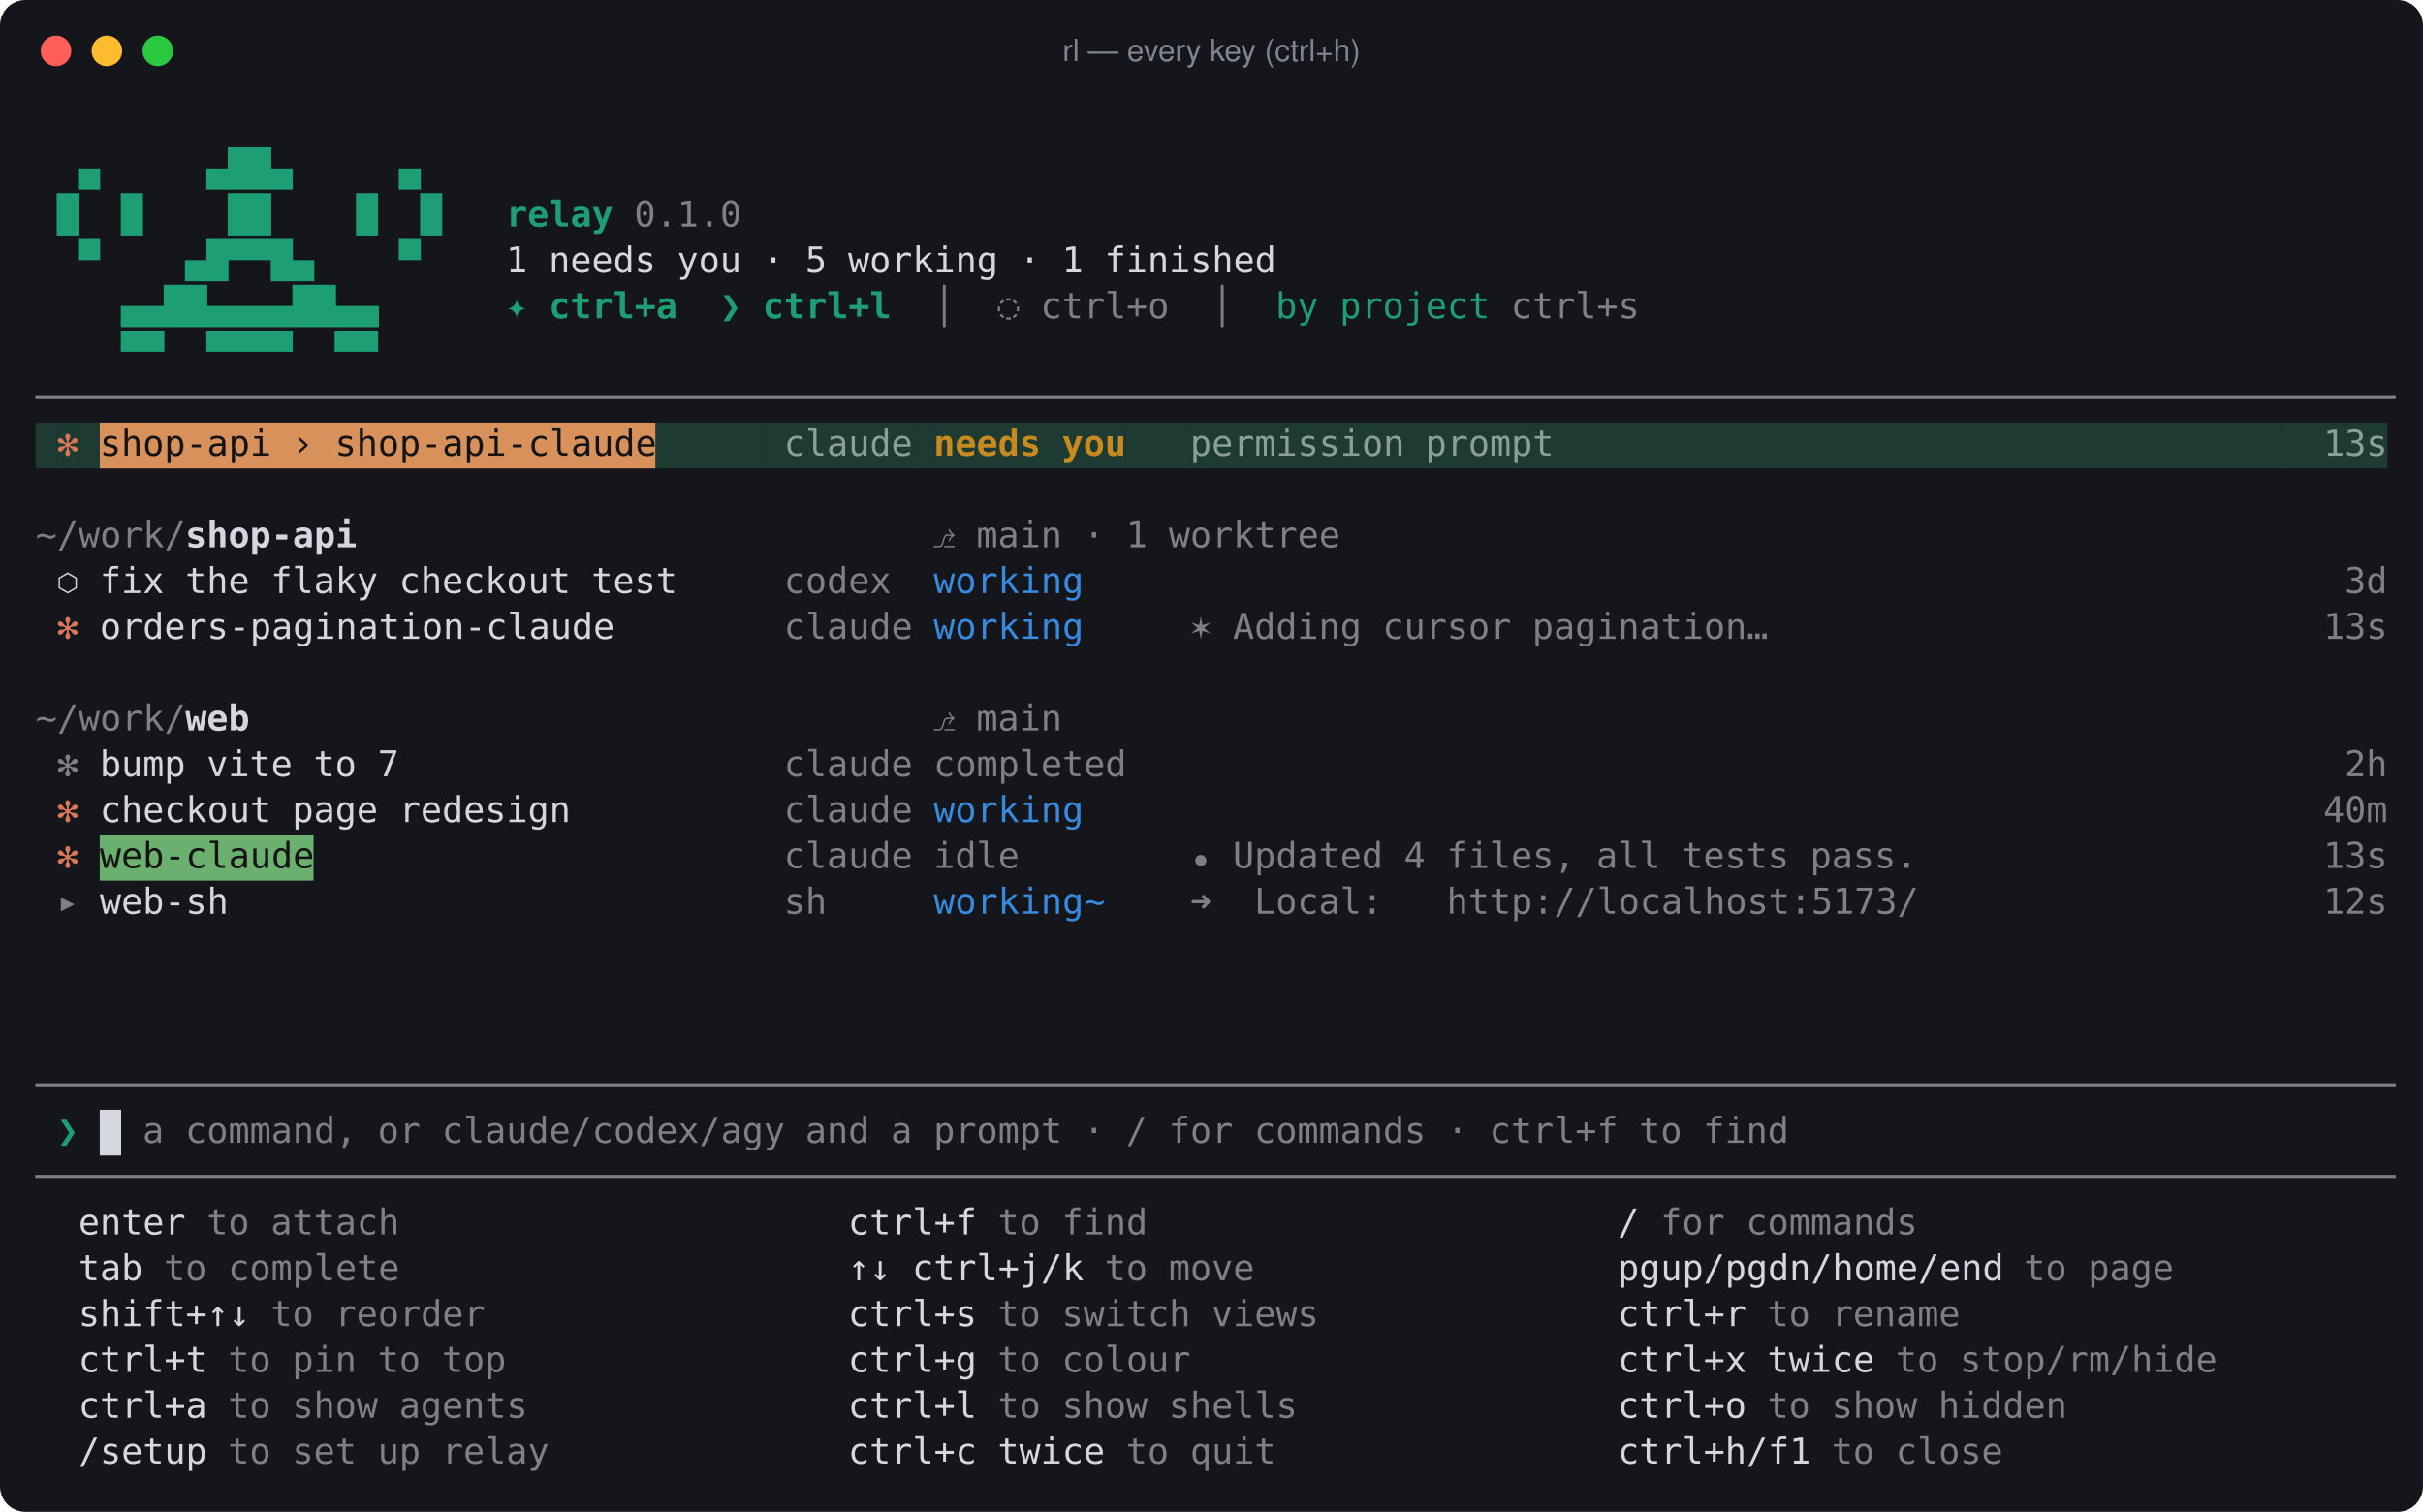
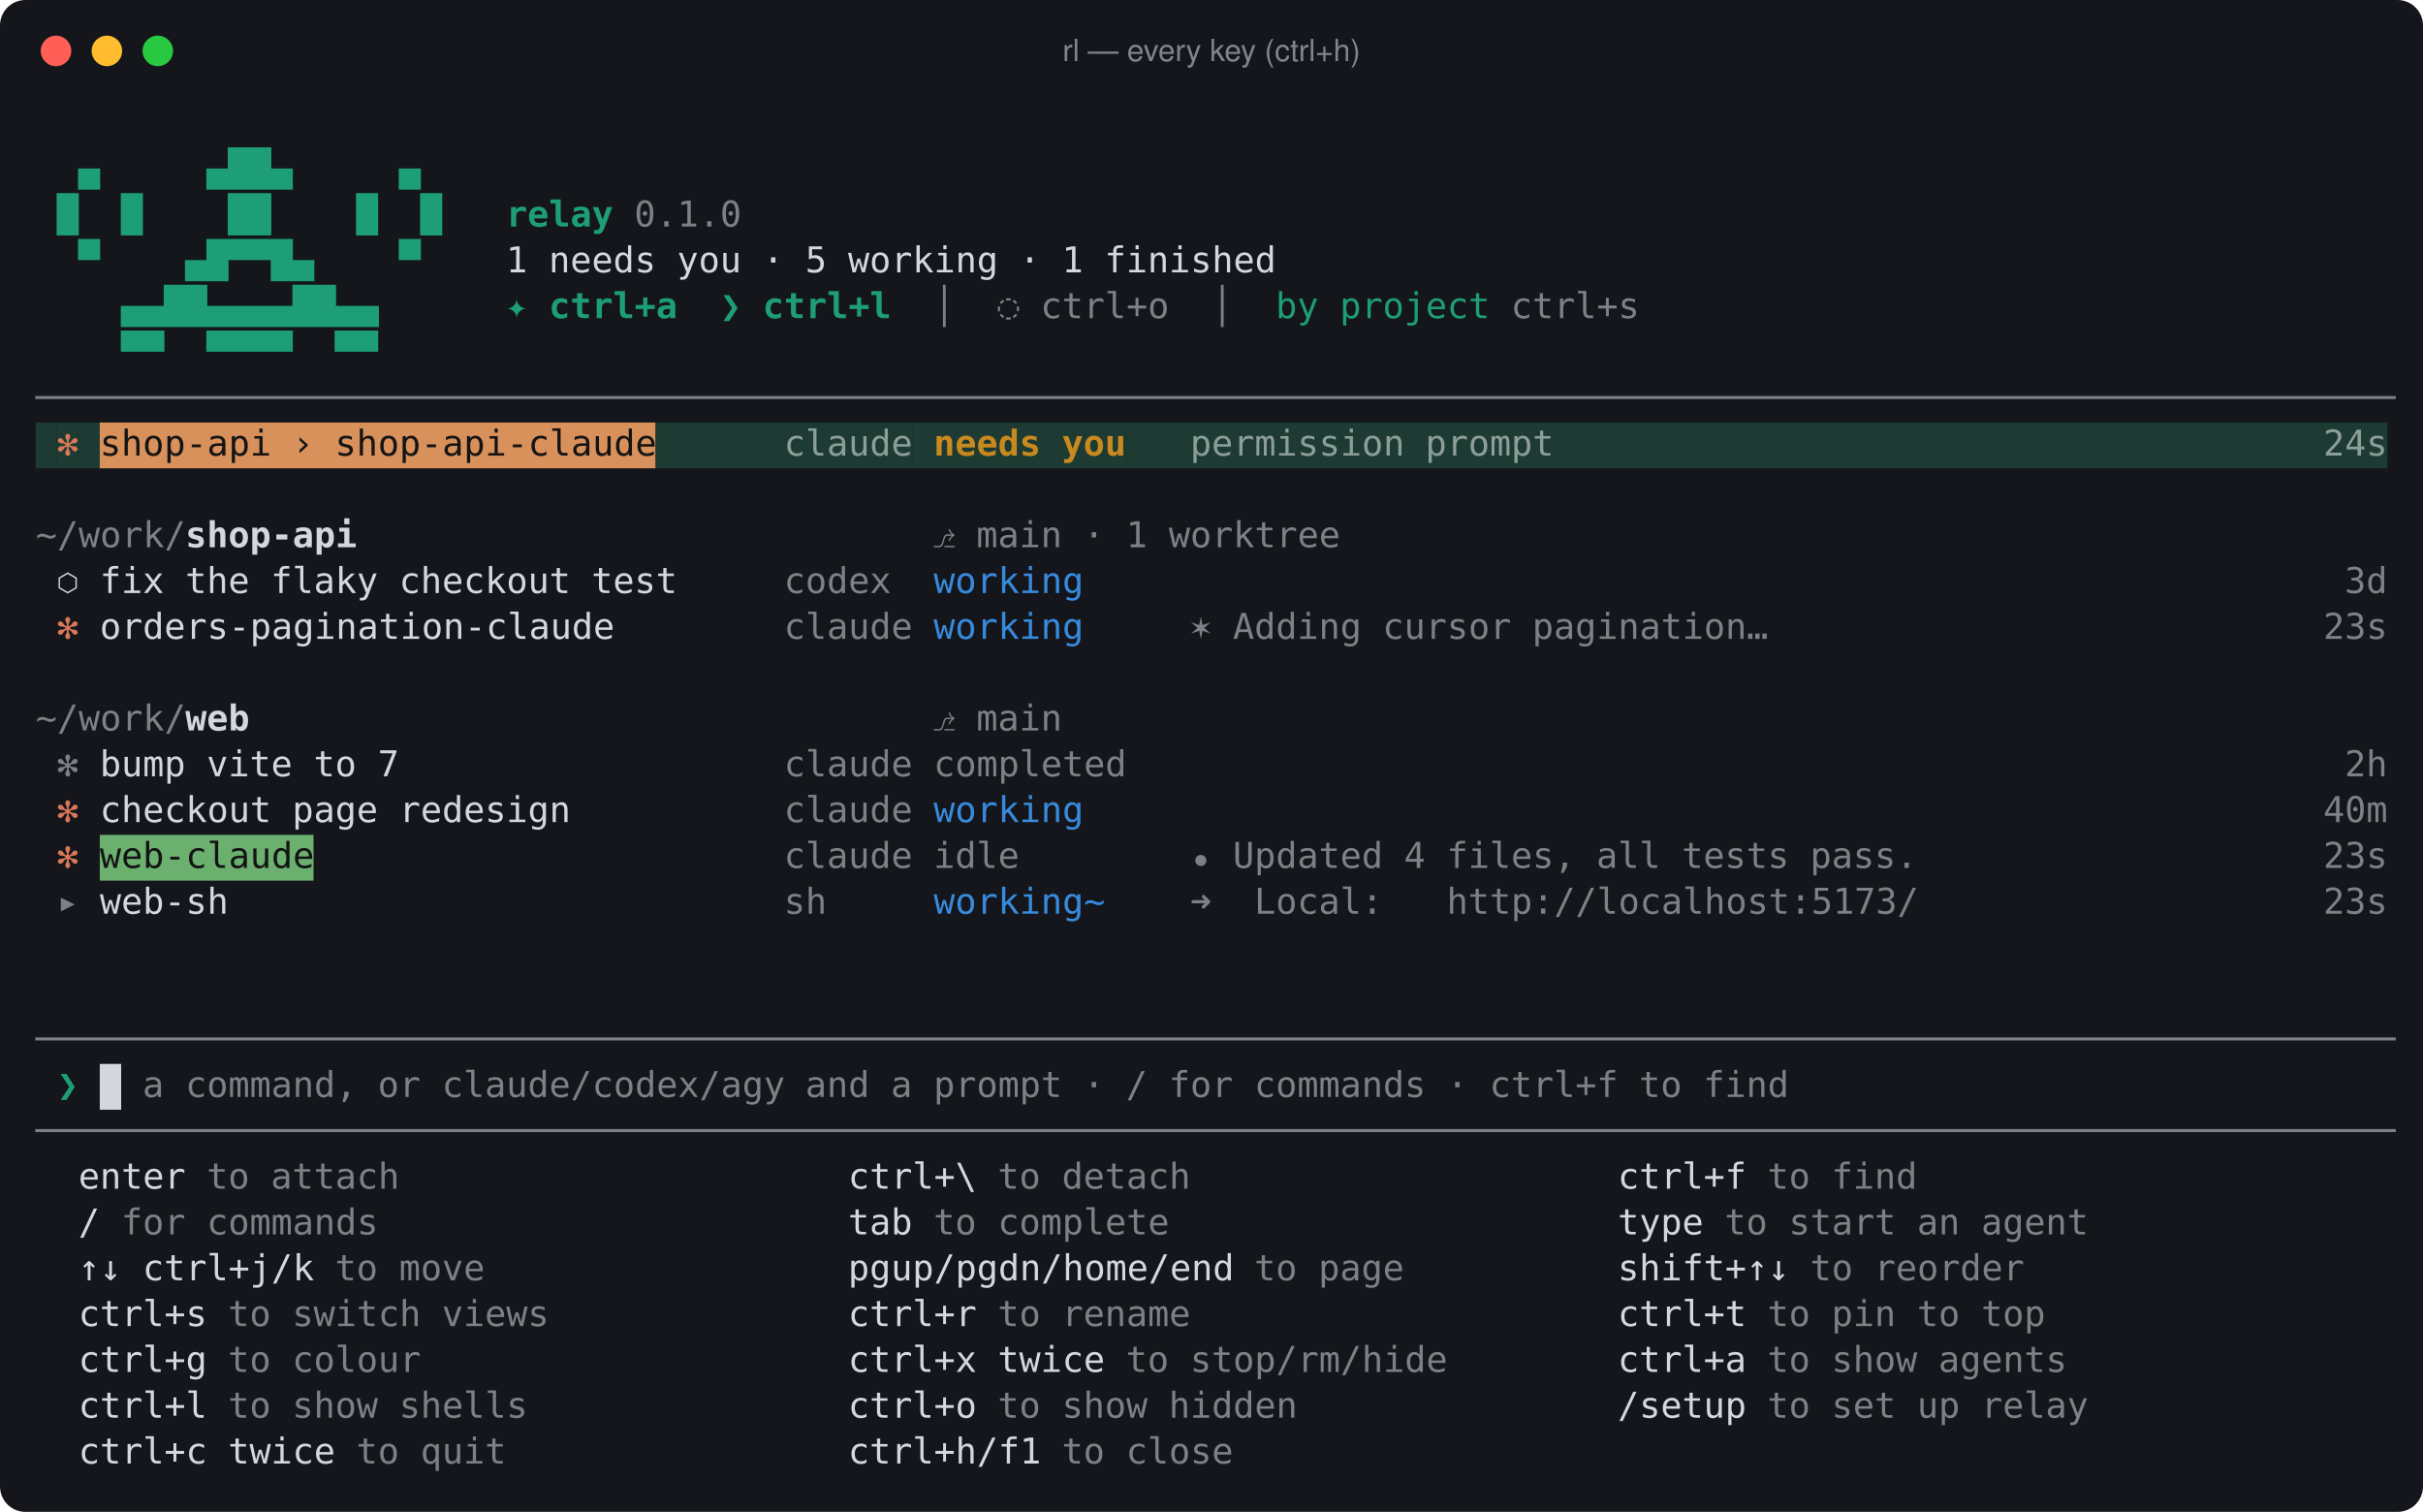
<svg xmlns="http://www.w3.org/2000/svg" width="952" height="594" viewBox="0 0 952 594" role="img" aria-label="rl — every key (ctrl+h)">
  <rect width="100%" height="100%" rx="10" fill="#14161b" />
  <circle cx="22" cy="20" r="6" fill="#ff5f57" />
  <circle cx="42" cy="20" r="6" fill="#febc2e" />
  <circle cx="62" cy="20" r="6" fill="#28c840" />
  <text x="476" y="24" fill="#7f8590" font-family="-apple-system, Segoe UI, Helvetica, Arial, sans-serif" font-size="12" text-anchor="middle">rl — every key (ctrl+h)</text>
  <g font-family="ui-monospace, SFMono-Regular, Menlo, Consolas, 'DejaVu Sans Mono', monospace" font-size="14" fill="#d4d7dd" xml:space="preserve">
    <rect x="14.0" y="166" width="8.4" height="18" fill="#1d3a33" />
    <rect x="22.4" y="166" width="8.4" height="18" fill="#1d3a33" />
    <rect x="30.8" y="166" width="8.4" height="18" fill="#1d3a33" />
    <rect x="39.2" y="166" width="218.4" height="18" fill="#d9915b" />
    <rect x="257.6" y="166" width="42.0" height="18" fill="#1d3a33" />
    <rect x="299.6" y="166" width="58.8" height="18" fill="#1d3a33" />
    <rect x="358.4" y="166" width="8.4" height="18" fill="#1d3a33" />
    <rect x="366.8" y="166" width="75.6" height="18" fill="#1d3a33" />
    <rect x="442.4" y="166" width="25.2" height="18" fill="#1d3a33" />
    <rect x="467.6" y="166" width="428.4" height="18" fill="#1d3a33" />
    <rect x="896.0" y="166" width="8.4" height="18" fill="#1d3a33" />
    <rect x="904.4" y="166" width="33.6" height="18" fill="#1d3a33" />
    <rect x="39.2" y="328" width="84.0" height="18" fill="#6bb06e" />
-     <rect x="39.2" y="436" width="8.4" height="18" fill="#d4d7dd" />
+     <rect x="39.2" y="418" width="8.4" height="18" fill="#d4d7dd" />
    <text x="30.8" y="71" fill="#1d9e75">▄</text>
    <text x="81.2 89.6 98.0 106.4" y="71" fill="#1d9e75">▄██▄</text>
    <text x="156.8" y="71" fill="#1d9e75">▄</text>
    <text x="22.4" y="89" fill="#1d9e75">█</text>
    <text x="47.6" y="89" fill="#1d9e75">█</text>
    <text x="89.6 98.0" y="89" fill="#1d9e75">██</text>
    <text x="140.0" y="89" fill="#1d9e75">█</text>
    <text x="165.2" y="89" fill="#1d9e75">█</text>
    <text x="198.8 207.2 215.6 224.0 232.4" y="89" fill="#1d9e75" font-weight="bold">relay</text>
    <text x="249.2 257.6 266.0 274.4 282.8" y="89" opacity="0.55">0.1.0</text>
    <text x="30.8" y="107" fill="#1d9e75">▀</text>
    <text x="72.8 81.2 89.6 98.0 106.4 114.8" y="107" fill="#1d9e75">▄█▀▀█▄</text>
    <text x="156.8" y="107" fill="#1d9e75">▀</text>
    <text x="198.8" y="107">1</text>
    <text x="215.6 224.0 232.4 240.8 249.2" y="107">needs</text>
    <text x="266.0 274.4 282.8" y="107">you</text>
    <text x="299.6" y="107">·</text>
    <text x="316.4" y="107">5</text>
    <text x="333.2 341.6 350.0 358.4 366.8 375.2 383.6" y="107">working</text>
    <text x="400.4" y="107">·</text>
    <text x="417.2" y="107">1</text>
    <text x="434.0 442.4 450.8 459.2 467.6 476.0 484.4 492.8" y="107">finished</text>
    <text x="47.6 56.0 64.4 72.8 81.2 89.6 98.0 106.4 114.8 123.2 131.6 140.0" y="125" fill="#1d9e75">▄▄██▄▄▄▄██▄▄</text>
    <text x="198.8" y="125" fill="#1d9e75" font-weight="bold">✦</text>
    <text x="215.6 224.0 232.4 240.8 249.2 257.6" y="125" fill="#1d9e75" font-weight="bold">ctrl+a</text>
    <text x="282.8" y="125" fill="#1d9e75" font-weight="bold">❯</text>
    <text x="299.6 308.0 316.4 324.8 333.2 341.6" y="125" fill="#1d9e75" font-weight="bold">ctrl+l</text>
    <text x="366.8" y="125" opacity="0.55">│</text>
    <text x="392.0" y="125" opacity="0.55">◌</text>
    <text x="408.8 417.2 425.6 434.0 442.4 450.8" y="125" opacity="0.55">ctrl+o</text>
    <text x="476.0" y="125" opacity="0.55">│</text>
    <text x="501.2 509.6" y="125" fill="#1d9e75">by</text>
    <text x="526.4 534.8 543.2 551.6 560.0 568.4 576.8" y="125" fill="#1d9e75">project</text>
    <text x="593.6 602.0 610.4 618.8 627.2 635.6" y="125" opacity="0.55">ctrl+s</text>
    <text x="47.6 56.0" y="143" fill="#1d9e75">▀▀</text>
    <text x="81.2 89.6 98.0 106.4" y="143" fill="#1d9e75">▀▀▀▀</text>
    <text x="131.6 140.0" y="143" fill="#1d9e75">▀▀</text>
    <text x="14.0 22.4 30.8 39.2 47.6 56.0 64.4 72.8 81.2 89.6 98.0 106.4 114.8 123.2 131.6 140.0 148.4 156.8 165.2 173.6 182.0 190.4 198.8 207.2 215.6 224.0 232.4 240.8 249.2 257.6 266.0 274.4 282.8 291.2 299.6 308.0 316.4 324.8 333.2 341.6 350.0 358.4 366.8 375.2 383.6 392.0 400.4 408.8 417.2 425.6 434.0 442.4 450.8 459.2 467.6 476.0 484.4 492.8 501.2 509.6 518.0 526.4 534.8 543.2 551.6 560.0 568.4 576.8 585.2 593.6 602.0 610.4 618.8 627.2 635.6 644.0 652.4 660.8 669.2 677.6 686.0 694.4 702.8 711.2 719.6 728.0 736.4 744.8 753.2 761.6 770.0 778.4 786.8 795.2 803.6 812.0 820.4 828.8 837.2 845.6 854.0 862.4 870.8 879.2 887.6 896.0 904.4 912.8 921.2 929.6" y="161" opacity="0.55">──────────────────────────────────────────────────────────────────────────────────────────────────────────────</text>
    <text x="22.4" y="179" fill="#d97757">✻</text>
    <text x="39.2 47.6 56.0 64.4 72.8 81.2 89.6 98.0" y="179" fill="#141414">shop-api</text>
    <text x="114.8" y="179" fill="#141414">›</text>
    <text x="131.6 140.0 148.4 156.8 165.2 173.6 182.0 190.4 198.8 207.2 215.6 224.0 232.4 240.8 249.2" y="179" fill="#141414">shop-api-claude</text>
    <text x="308.0 316.4 324.8 333.2 341.6 350.0" y="179" fill="#e8f0ed" opacity="0.55">claude</text>
    <text x="366.8 375.2 383.6 392.0 400.4" y="179" fill="#c88a1e" font-weight="bold">needs</text>
    <text x="417.2 425.6 434.0" y="179" fill="#c88a1e" font-weight="bold">you</text>
    <text x="467.6 476.0 484.4 492.8 501.2 509.6 518.0 526.4 534.8 543.2" y="179" fill="#e8f0ed" opacity="0.55">permission</text>
    <text x="560.0 568.4 576.8 585.2 593.6 602.0" y="179" fill="#e8f0ed" opacity="0.55">prompt</text>
-     <text x="912.8 921.2 929.6" y="179" fill="#e8f0ed" opacity="0.55">13s</text>
+     <text x="912.8 921.2 929.6" y="179" fill="#e8f0ed" opacity="0.55">24s</text>
    <text x="14.0 22.4 30.8 39.2 47.6 56.0 64.4" y="215" opacity="0.55">~/work/</text>
    <text x="72.8 81.2 89.6 98.0 106.4 114.8 123.2 131.6" y="215" font-weight="bold">shop-api</text>
    <text x="366.8" y="215" opacity="0.55">⎇</text>
    <text x="383.6 392.0 400.4 408.8" y="215" opacity="0.55">main</text>
    <text x="425.6" y="215" opacity="0.55">·</text>
    <text x="442.4" y="215" opacity="0.55">1</text>
    <text x="459.2 467.6 476.0 484.4 492.8 501.2 509.6 518.0" y="215" opacity="0.55">worktree</text>
    <text x="22.4" y="233">⬡</text>
    <text x="39.2 47.6 56.0" y="233">fix</text>
    <text x="72.8 81.2 89.6" y="233">the</text>
    <text x="106.4 114.8 123.2 131.6 140.0" y="233">flaky</text>
    <text x="156.8 165.2 173.6 182.0 190.4 198.8 207.2 215.6" y="233">checkout</text>
    <text x="232.4 240.8 249.2 257.6" y="233">test</text>
    <text x="308.0 316.4 324.8 333.2 341.6" y="233" opacity="0.55">codex</text>
    <text x="366.8 375.2 383.6 392.0 400.4 408.8 417.2" y="233" fill="#378add">working</text>
    <text x="921.2 929.6" y="233" opacity="0.55">3d</text>
    <text x="22.4" y="251" fill="#d97757">✻</text>
    <text x="39.2 47.6 56.0 64.4 72.8 81.2 89.6 98.0 106.4 114.8 123.2 131.6 140.0 148.4 156.8 165.2 173.6 182.0 190.4 198.8 207.2 215.6 224.0 232.4" y="251">orders-pagination-claude</text>
    <text x="308.0 316.4 324.8 333.2 341.6 350.0" y="251" opacity="0.55">claude</text>
    <text x="366.8 375.2 383.6 392.0 400.4 408.8 417.2" y="251" fill="#378add">working</text>
    <text x="467.6" y="251" opacity="0.55">✶</text>
    <text x="484.4 492.8 501.2 509.6 518.0 526.4" y="251" opacity="0.55">Adding</text>
    <text x="543.2 551.6 560.0 568.4 576.8 585.2" y="251" opacity="0.55">cursor</text>
    <text x="602.0 610.4 618.8 627.2 635.6 644.0 652.4 660.8 669.2 677.6 686.0" y="251" opacity="0.55">pagination…</text>
-     <text x="912.8 921.2 929.6" y="251" opacity="0.55">13s</text>
+     <text x="912.8 921.2 929.6" y="251" opacity="0.55">23s</text>
    <text x="14.0 22.4 30.8 39.2 47.6 56.0 64.4" y="287" opacity="0.55">~/work/</text>
    <text x="72.8 81.2 89.6" y="287" font-weight="bold">web</text>
    <text x="366.8" y="287" opacity="0.55">⎇</text>
    <text x="383.6 392.0 400.4 408.8" y="287" opacity="0.55">main</text>
    <text x="22.4" y="305" opacity="0.55">✻</text>
    <text x="39.2 47.6 56.0 64.4" y="305">bump</text>
    <text x="81.2 89.6 98.0 106.4" y="305">vite</text>
    <text x="123.2 131.6" y="305">to</text>
    <text x="148.4" y="305">7</text>
    <text x="308.0 316.4 324.8 333.2 341.6 350.0" y="305" opacity="0.55">claude</text>
    <text x="366.8 375.2 383.6 392.0 400.4 408.8 417.2 425.6 434.0" y="305" opacity="0.55">completed</text>
    <text x="921.2 929.6" y="305" opacity="0.55">2h</text>
    <text x="22.4" y="323" fill="#d97757">✻</text>
    <text x="39.2 47.6 56.0 64.4 72.8 81.2 89.6 98.0" y="323">checkout</text>
    <text x="114.8 123.2 131.6 140.0" y="323">page</text>
    <text x="156.8 165.2 173.6 182.0 190.4 198.8 207.2 215.6" y="323">redesign</text>
    <text x="308.0 316.4 324.8 333.2 341.6 350.0" y="323" opacity="0.55">claude</text>
    <text x="366.8 375.2 383.6 392.0 400.4 408.8 417.2" y="323" fill="#378add">working</text>
    <text x="912.8 921.2 929.6" y="323" opacity="0.55">40m</text>
    <text x="22.4" y="341" fill="#d97757">✻</text>
    <text x="39.2 47.6 56.0 64.4 72.8 81.2 89.6 98.0 106.4 114.8" y="341" fill="#141414">web-claude</text>
    <text x="308.0 316.4 324.8 333.2 341.6 350.0" y="341" opacity="0.55">claude</text>
    <text x="366.8 375.2 383.6 392.0" y="341" opacity="0.55">idle</text>
    <text x="467.6" y="341" opacity="0.55">⏺</text>
    <text x="484.4 492.8 501.2 509.6 518.0 526.4 534.8" y="341" opacity="0.55">Updated</text>
    <text x="551.6" y="341" opacity="0.55">4</text>
    <text x="568.4 576.8 585.2 593.6 602.0 610.4" y="341" opacity="0.55">files,</text>
    <text x="627.2 635.6 644.0" y="341" opacity="0.55">all</text>
    <text x="660.8 669.2 677.6 686.0 694.4" y="341" opacity="0.55">tests</text>
    <text x="711.2 719.6 728.0 736.4 744.8" y="341" opacity="0.55">pass.</text>
-     <text x="912.8 921.2 929.6" y="341" opacity="0.55">13s</text>
+     <text x="912.8 921.2 929.6" y="341" opacity="0.55">23s</text>
    <text x="22.4" y="359" opacity="0.55">▸</text>
    <text x="39.2 47.6 56.0 64.4 72.8 81.2" y="359">web-sh</text>
    <text x="308.0 316.4" y="359" opacity="0.55">sh</text>
    <text x="366.8 375.2 383.6 392.0 400.4 408.8 417.2 425.6" y="359" fill="#378add">working~</text>
    <text x="467.6" y="359" opacity="0.55">➜</text>
    <text x="492.8 501.2 509.6 518.0 526.4 534.8" y="359" opacity="0.55">Local:</text>
    <text x="568.4 576.8 585.2 593.6 602.0 610.4 618.8 627.2 635.6 644.0 652.4 660.8 669.2 677.6 686.0 694.4 702.8 711.2 719.6 728.0 736.4 744.8" y="359" opacity="0.55">http://localhost:5173/</text>
-     <text x="912.8 921.2 929.6" y="359" opacity="0.55">12s</text>
-     <text x="14.0 22.4 30.8 39.2 47.6 56.0 64.4 72.8 81.2 89.6 98.0 106.4 114.8 123.2 131.6 140.0 148.4 156.8 165.2 173.6 182.0 190.4 198.8 207.2 215.6 224.0 232.4 240.8 249.2 257.6 266.0 274.4 282.8 291.2 299.6 308.0 316.4 324.8 333.2 341.6 350.0 358.4 366.8 375.2 383.6 392.0 400.4 408.8 417.2 425.6 434.0 442.4 450.8 459.2 467.6 476.0 484.4 492.8 501.2 509.6 518.0 526.4 534.8 543.2 551.6 560.0 568.4 576.8 585.2 593.6 602.0 610.4 618.8 627.2 635.6 644.0 652.4 660.8 669.2 677.6 686.0 694.4 702.8 711.2 719.6 728.0 736.4 744.8 753.2 761.6 770.0 778.4 786.8 795.2 803.6 812.0 820.4 828.8 837.2 845.6 854.0 862.4 870.8 879.2 887.6 896.0 904.4 912.8 921.2 929.6" y="431" opacity="0.55">──────────────────────────────────────────────────────────────────────────────────────────────────────────────</text>
-     <text x="22.4" y="449" fill="#1d9e75">❯</text>
-     <text x="56.0" y="449" opacity="0.55">a</text>
-     <text x="72.8 81.2 89.6 98.0 106.4 114.8 123.2 131.6" y="449" opacity="0.55">command,</text>
-     <text x="148.4 156.8" y="449" opacity="0.55">or</text>
-     <text x="173.6 182.0 190.4 198.8 207.2 215.6 224.0 232.4 240.8 249.2 257.6 266.0 274.4 282.8 291.2 299.6" y="449" opacity="0.55">claude/codex/agy</text>
-     <text x="316.4 324.8 333.2" y="449" opacity="0.55">and</text>
-     <text x="350.0" y="449" opacity="0.55">a</text>
-     <text x="366.8 375.2 383.6 392.0 400.4 408.8" y="449" opacity="0.55">prompt</text>
-     <text x="425.6" y="449" opacity="0.55">·</text>
-     <text x="442.4" y="449" opacity="0.55">/</text>
-     <text x="459.2 467.6 476.0" y="449" opacity="0.55">for</text>
-     <text x="492.8 501.2 509.6 518.0 526.4 534.8 543.2 551.6" y="449" opacity="0.55">commands</text>
-     <text x="568.4" y="449" opacity="0.55">·</text>
-     <text x="585.2 593.6 602.0 610.4 618.8 627.2" y="449" opacity="0.55">ctrl+f</text>
-     <text x="644.0 652.4" y="449" opacity="0.55">to</text>
-     <text x="669.2 677.6 686.0 694.4" y="449" opacity="0.55">find</text>
-     <text x="14.0 22.4 30.8 39.2 47.6 56.0 64.4 72.8 81.2 89.6 98.0 106.4 114.8 123.2 131.6 140.0 148.4 156.8 165.2 173.6 182.0 190.4 198.8 207.2 215.6 224.0 232.4 240.8 249.2 257.6 266.0 274.4 282.8 291.2 299.6 308.0 316.4 324.8 333.2 341.6 350.0 358.4 366.8 375.2 383.6 392.0 400.4 408.8 417.2 425.6 434.0 442.4 450.8 459.2 467.6 476.0 484.4 492.8 501.2 509.6 518.0 526.4 534.8 543.2 551.6 560.0 568.4 576.8 585.2 593.6 602.0 610.4 618.8 627.2 635.6 644.0 652.4 660.8 669.2 677.6 686.0 694.4 702.8 711.2 719.6 728.0 736.4 744.8 753.2 761.6 770.0 778.4 786.8 795.2 803.6 812.0 820.4 828.8 837.2 845.6 854.0 862.4 870.8 879.2 887.6 896.0 904.4 912.8 921.2 929.6" y="467" opacity="0.55">──────────────────────────────────────────────────────────────────────────────────────────────────────────────</text>
-     <text x="30.8 39.2 47.6 56.0 64.4" y="485">enter</text>
-     <text x="81.2 89.6" y="485" opacity="0.55">to</text>
-     <text x="106.4 114.8 123.2 131.6 140.0 148.4" y="485" opacity="0.55">attach</text>
-     <text x="333.2 341.6 350.0 358.4 366.8 375.2" y="485">ctrl+f</text>
-     <text x="392.0 400.4" y="485" opacity="0.55">to</text>
-     <text x="417.2 425.6 434.0 442.4" y="485" opacity="0.55">find</text>
-     <text x="635.6" y="485">/</text>
-     <text x="652.4 660.8 669.2" y="485" opacity="0.55">for</text>
-     <text x="686.0 694.4 702.8 711.2 719.6 728.0 736.4 744.8" y="485" opacity="0.55">commands</text>
-     <text x="30.8 39.2 47.6" y="503">tab</text>
-     <text x="64.4 72.8" y="503" opacity="0.55">to</text>
-     <text x="89.6 98.0 106.4 114.8 123.2 131.6 140.0 148.4" y="503" opacity="0.55">complete</text>
-     <text x="333.2 341.6" y="503">↑↓</text>
-     <text x="358.4 366.8 375.2 383.6 392.0 400.4 408.8 417.2" y="503">ctrl+j/k</text>
-     <text x="434.0 442.4" y="503" opacity="0.55">to</text>
-     <text x="459.2 467.6 476.0 484.4" y="503" opacity="0.55">move</text>
-     <text x="635.6 644.0 652.4 660.8 669.2 677.6 686.0 694.4 702.8 711.2 719.6 728.0 736.4 744.8 753.2 761.6 770.0 778.4" y="503">pgup/pgdn/home/end</text>
-     <text x="795.2 803.6" y="503" opacity="0.55">to</text>
-     <text x="820.4 828.8 837.2 845.6" y="503" opacity="0.55">page</text>
-     <text x="30.8 39.2 47.6 56.0 64.4 72.8 81.2 89.6" y="521">shift+↑↓</text>
-     <text x="106.4 114.8" y="521" opacity="0.55">to</text>
-     <text x="131.6 140.0 148.4 156.8 165.2 173.6 182.0" y="521" opacity="0.55">reorder</text>
-     <text x="333.2 341.6 350.0 358.4 366.8 375.2" y="521">ctrl+s</text>
+     <text x="912.8 921.2 929.6" y="359" opacity="0.55">23s</text>
+     <text x="14.0 22.4 30.8 39.2 47.6 56.0 64.4 72.8 81.2 89.6 98.0 106.4 114.8 123.2 131.6 140.0 148.4 156.8 165.2 173.6 182.0 190.4 198.8 207.2 215.6 224.0 232.4 240.8 249.2 257.6 266.0 274.4 282.8 291.2 299.6 308.0 316.4 324.8 333.2 341.6 350.0 358.4 366.8 375.2 383.6 392.0 400.4 408.8 417.2 425.6 434.0 442.4 450.8 459.2 467.6 476.0 484.4 492.8 501.2 509.6 518.0 526.4 534.8 543.2 551.6 560.0 568.4 576.8 585.2 593.6 602.0 610.4 618.8 627.2 635.6 644.0 652.4 660.8 669.2 677.6 686.0 694.4 702.8 711.2 719.6 728.0 736.4 744.8 753.2 761.6 770.0 778.4 786.8 795.2 803.6 812.0 820.4 828.8 837.2 845.6 854.0 862.4 870.8 879.2 887.6 896.0 904.4 912.8 921.2 929.6" y="413" opacity="0.55">──────────────────────────────────────────────────────────────────────────────────────────────────────────────</text>
+     <text x="22.4" y="431" fill="#1d9e75">❯</text>
+     <text x="56.0" y="431" opacity="0.55">a</text>
+     <text x="72.8 81.2 89.6 98.0 106.4 114.8 123.2 131.6" y="431" opacity="0.55">command,</text>
+     <text x="148.4 156.8" y="431" opacity="0.55">or</text>
+     <text x="173.6 182.0 190.4 198.8 207.2 215.6 224.0 232.4 240.8 249.2 257.6 266.0 274.4 282.8 291.2 299.6" y="431" opacity="0.55">claude/codex/agy</text>
+     <text x="316.4 324.8 333.2" y="431" opacity="0.55">and</text>
+     <text x="350.0" y="431" opacity="0.55">a</text>
+     <text x="366.8 375.2 383.6 392.0 400.4 408.8" y="431" opacity="0.55">prompt</text>
+     <text x="425.6" y="431" opacity="0.55">·</text>
+     <text x="442.4" y="431" opacity="0.55">/</text>
+     <text x="459.2 467.6 476.0" y="431" opacity="0.55">for</text>
+     <text x="492.8 501.2 509.6 518.0 526.4 534.8 543.2 551.6" y="431" opacity="0.55">commands</text>
+     <text x="568.4" y="431" opacity="0.55">·</text>
+     <text x="585.2 593.6 602.0 610.4 618.8 627.2" y="431" opacity="0.55">ctrl+f</text>
+     <text x="644.0 652.4" y="431" opacity="0.55">to</text>
+     <text x="669.2 677.6 686.0 694.4" y="431" opacity="0.55">find</text>
+     <text x="14.0 22.4 30.8 39.2 47.6 56.0 64.4 72.8 81.2 89.6 98.0 106.4 114.8 123.2 131.6 140.0 148.4 156.8 165.2 173.6 182.0 190.4 198.8 207.2 215.6 224.0 232.4 240.8 249.2 257.6 266.0 274.4 282.8 291.2 299.6 308.0 316.4 324.8 333.2 341.6 350.0 358.4 366.8 375.2 383.6 392.0 400.4 408.8 417.2 425.6 434.0 442.4 450.8 459.2 467.6 476.0 484.4 492.8 501.2 509.6 518.0 526.4 534.8 543.2 551.6 560.0 568.4 576.8 585.2 593.6 602.0 610.4 618.8 627.2 635.6 644.0 652.4 660.8 669.2 677.6 686.0 694.4 702.8 711.2 719.6 728.0 736.4 744.8 753.2 761.6 770.0 778.4 786.8 795.2 803.6 812.0 820.4 828.8 837.2 845.6 854.0 862.4 870.8 879.2 887.6 896.0 904.4 912.8 921.2 929.6" y="449" opacity="0.55">──────────────────────────────────────────────────────────────────────────────────────────────────────────────</text>
+     <text x="30.8 39.2 47.6 56.0 64.4" y="467">enter</text>
+     <text x="81.2 89.6" y="467" opacity="0.55">to</text>
+     <text x="106.4 114.8 123.2 131.6 140.0 148.4" y="467" opacity="0.55">attach</text>
+     <text x="333.2 341.6 350.0 358.4 366.8 375.2" y="467">ctrl+\</text>
+     <text x="392.0 400.4" y="467" opacity="0.55">to</text>
+     <text x="417.2 425.6 434.0 442.4 450.8 459.2" y="467" opacity="0.55">detach</text>
+     <text x="635.6 644.0 652.4 660.8 669.2 677.6" y="467">ctrl+f</text>
+     <text x="694.4 702.8" y="467" opacity="0.55">to</text>
+     <text x="719.6 728.0 736.4 744.8" y="467" opacity="0.55">find</text>
+     <text x="30.8" y="485">/</text>
+     <text x="47.6 56.0 64.4" y="485" opacity="0.55">for</text>
+     <text x="81.2 89.6 98.0 106.4 114.8 123.2 131.6 140.0" y="485" opacity="0.55">commands</text>
+     <text x="333.2 341.6 350.0" y="485">tab</text>
+     <text x="366.8 375.2" y="485" opacity="0.55">to</text>
+     <text x="392.0 400.4 408.8 417.2 425.6 434.0 442.4 450.8" y="485" opacity="0.55">complete</text>
+     <text x="635.6 644.0 652.4 660.8" y="485">type</text>
+     <text x="677.6 686.0" y="485" opacity="0.55">to</text>
+     <text x="702.8 711.2 719.6 728.0 736.4" y="485" opacity="0.55">start</text>
+     <text x="753.2 761.6" y="485" opacity="0.55">an</text>
+     <text x="778.4 786.8 795.2 803.6 812.0" y="485" opacity="0.55">agent</text>
+     <text x="30.8 39.2" y="503">↑↓</text>
+     <text x="56.0 64.4 72.8 81.2 89.6 98.0 106.4 114.8" y="503">ctrl+j/k</text>
+     <text x="131.6 140.0" y="503" opacity="0.55">to</text>
+     <text x="156.8 165.2 173.6 182.0" y="503" opacity="0.55">move</text>
+     <text x="333.2 341.6 350.0 358.4 366.8 375.2 383.6 392.0 400.4 408.8 417.2 425.6 434.0 442.4 450.8 459.2 467.6 476.0" y="503">pgup/pgdn/home/end</text>
+     <text x="492.8 501.2" y="503" opacity="0.55">to</text>
+     <text x="518.0 526.4 534.8 543.2" y="503" opacity="0.55">page</text>
+     <text x="635.6 644.0 652.4 660.8 669.2 677.6 686.0 694.4" y="503">shift+↑↓</text>
+     <text x="711.2 719.6" y="503" opacity="0.55">to</text>
+     <text x="736.4 744.8 753.2 761.6 770.0 778.4 786.8" y="503" opacity="0.55">reorder</text>
+     <text x="30.8 39.2 47.6 56.0 64.4 72.8" y="521">ctrl+s</text>
+     <text x="89.6 98.0" y="521" opacity="0.55">to</text>
+     <text x="114.8 123.2 131.6 140.0 148.4 156.8" y="521" opacity="0.55">switch</text>
+     <text x="173.6 182.0 190.4 198.8 207.2" y="521" opacity="0.55">views</text>
+     <text x="333.2 341.6 350.0 358.4 366.8 375.2" y="521">ctrl+r</text>
    <text x="392.0 400.4" y="521" opacity="0.55">to</text>
-     <text x="417.2 425.6 434.0 442.4 450.8 459.2" y="521" opacity="0.55">switch</text>
-     <text x="476.0 484.4 492.8 501.2 509.6" y="521" opacity="0.55">views</text>
-     <text x="635.6 644.0 652.4 660.8 669.2 677.6" y="521">ctrl+r</text>
+     <text x="417.2 425.6 434.0 442.4 450.8 459.2" y="521" opacity="0.55">rename</text>
+     <text x="635.6 644.0 652.4 660.8 669.2 677.6" y="521">ctrl+t</text>
    <text x="694.4 702.8" y="521" opacity="0.55">to</text>
-     <text x="719.6 728.0 736.4 744.8 753.2 761.6" y="521" opacity="0.55">rename</text>
-     <text x="30.8 39.2 47.6 56.0 64.4 72.8" y="539">ctrl+t</text>
+     <text x="719.6 728.0 736.4" y="521" opacity="0.55">pin</text>
+     <text x="753.2 761.6" y="521" opacity="0.55">to</text>
+     <text x="778.4 786.8 795.2" y="521" opacity="0.55">top</text>
+     <text x="30.8 39.2 47.6 56.0 64.4 72.8" y="539">ctrl+g</text>
    <text x="89.6 98.0" y="539" opacity="0.55">to</text>
-     <text x="114.8 123.2 131.6" y="539" opacity="0.55">pin</text>
-     <text x="148.4 156.8" y="539" opacity="0.55">to</text>
-     <text x="173.6 182.0 190.4" y="539" opacity="0.55">top</text>
-     <text x="333.2 341.6 350.0 358.4 366.8 375.2" y="539">ctrl+g</text>
-     <text x="392.0 400.4" y="539" opacity="0.55">to</text>
-     <text x="417.2 425.6 434.0 442.4 450.8 459.2" y="539" opacity="0.55">colour</text>
-     <text x="635.6 644.0 652.4 660.8 669.2 677.6" y="539">ctrl+x</text>
-     <text x="694.4 702.8 711.2 719.6 728.0" y="539">twice</text>
-     <text x="744.8 753.2" y="539" opacity="0.55">to</text>
-     <text x="770.0 778.4 786.8 795.2 803.6 812.0 820.4 828.8 837.2 845.6 854.0 862.4" y="539" opacity="0.55">stop/rm/hide</text>
-     <text x="30.8 39.2 47.6 56.0 64.4 72.8" y="557">ctrl+a</text>
+     <text x="114.8 123.2 131.6 140.0 148.4 156.8" y="539" opacity="0.55">colour</text>
+     <text x="333.2 341.6 350.0 358.4 366.8 375.2" y="539">ctrl+x</text>
+     <text x="392.0 400.4 408.8 417.2 425.6" y="539">twice</text>
+     <text x="442.4 450.8" y="539" opacity="0.55">to</text>
+     <text x="467.6 476.0 484.4 492.8 501.2 509.6 518.0 526.4 534.8 543.2 551.6 560.0" y="539" opacity="0.55">stop/rm/hide</text>
+     <text x="635.6 644.0 652.4 660.8 669.2 677.6" y="539">ctrl+a</text>
+     <text x="694.4 702.8" y="539" opacity="0.55">to</text>
+     <text x="719.6 728.0 736.4 744.8" y="539" opacity="0.55">show</text>
+     <text x="761.6 770.0 778.4 786.8 795.2 803.6" y="539" opacity="0.55">agents</text>
+     <text x="30.8 39.2 47.6 56.0 64.4 72.8" y="557">ctrl+l</text>
    <text x="89.6 98.0" y="557" opacity="0.55">to</text>
    <text x="114.8 123.2 131.6 140.0" y="557" opacity="0.55">show</text>
-     <text x="156.8 165.2 173.6 182.0 190.4 198.8" y="557" opacity="0.55">agents</text>
-     <text x="333.2 341.6 350.0 358.4 366.8 375.2" y="557">ctrl+l</text>
+     <text x="156.8 165.2 173.6 182.0 190.4 198.8" y="557" opacity="0.55">shells</text>
+     <text x="333.2 341.6 350.0 358.4 366.8 375.2" y="557">ctrl+o</text>
    <text x="392.0 400.4" y="557" opacity="0.55">to</text>
    <text x="417.2 425.6 434.0 442.4" y="557" opacity="0.55">show</text>
-     <text x="459.2 467.6 476.0 484.4 492.8 501.2" y="557" opacity="0.55">shells</text>
-     <text x="635.6 644.0 652.4 660.8 669.2 677.6" y="557">ctrl+o</text>
+     <text x="459.2 467.6 476.0 484.4 492.8 501.2" y="557" opacity="0.55">hidden</text>
+     <text x="635.6 644.0 652.4 660.8 669.2 677.6" y="557">/setup</text>
    <text x="694.4 702.8" y="557" opacity="0.55">to</text>
-     <text x="719.6 728.0 736.4 744.8" y="557" opacity="0.55">show</text>
-     <text x="761.6 770.0 778.4 786.8 795.2 803.6" y="557" opacity="0.55">hidden</text>
-     <text x="30.8 39.2 47.6 56.0 64.4 72.8" y="575">/setup</text>
-     <text x="89.6 98.0" y="575" opacity="0.55">to</text>
-     <text x="114.8 123.2 131.6" y="575" opacity="0.55">set</text>
-     <text x="148.4 156.8" y="575" opacity="0.55">up</text>
-     <text x="173.6 182.0 190.4 198.8 207.2" y="575" opacity="0.55">relay</text>
-     <text x="333.2 341.6 350.0 358.4 366.8 375.2" y="575">ctrl+c</text>
-     <text x="392.0 400.4 408.8 417.2 425.6" y="575">twice</text>
-     <text x="442.4 450.8" y="575" opacity="0.55">to</text>
-     <text x="467.6 476.0 484.4 492.8" y="575" opacity="0.55">quit</text>
-     <text x="635.6 644.0 652.4 660.8 669.2 677.6 686.0 694.4 702.8" y="575">ctrl+h/f1</text>
-     <text x="719.6 728.0" y="575" opacity="0.55">to</text>
-     <text x="744.8 753.2 761.6 770.0 778.4" y="575" opacity="0.55">close</text>
+     <text x="719.6 728.0 736.4" y="557" opacity="0.55">set</text>
+     <text x="753.2 761.6" y="557" opacity="0.55">up</text>
+     <text x="778.4 786.8 795.2 803.6 812.0" y="557" opacity="0.55">relay</text>
+     <text x="30.8 39.2 47.6 56.0 64.4 72.8" y="575">ctrl+c</text>
+     <text x="89.6 98.0 106.4 114.8 123.2" y="575">twice</text>
+     <text x="140.0 148.4" y="575" opacity="0.55">to</text>
+     <text x="165.2 173.6 182.0 190.4" y="575" opacity="0.55">quit</text>
+     <text x="333.2 341.6 350.0 358.4 366.8 375.2 383.6 392.0 400.4" y="575">ctrl+h/f1</text>
+     <text x="417.2 425.6" y="575" opacity="0.55">to</text>
+     <text x="442.4 450.8 459.2 467.6 476.0" y="575" opacity="0.55">close</text>
  </g>
</svg>
